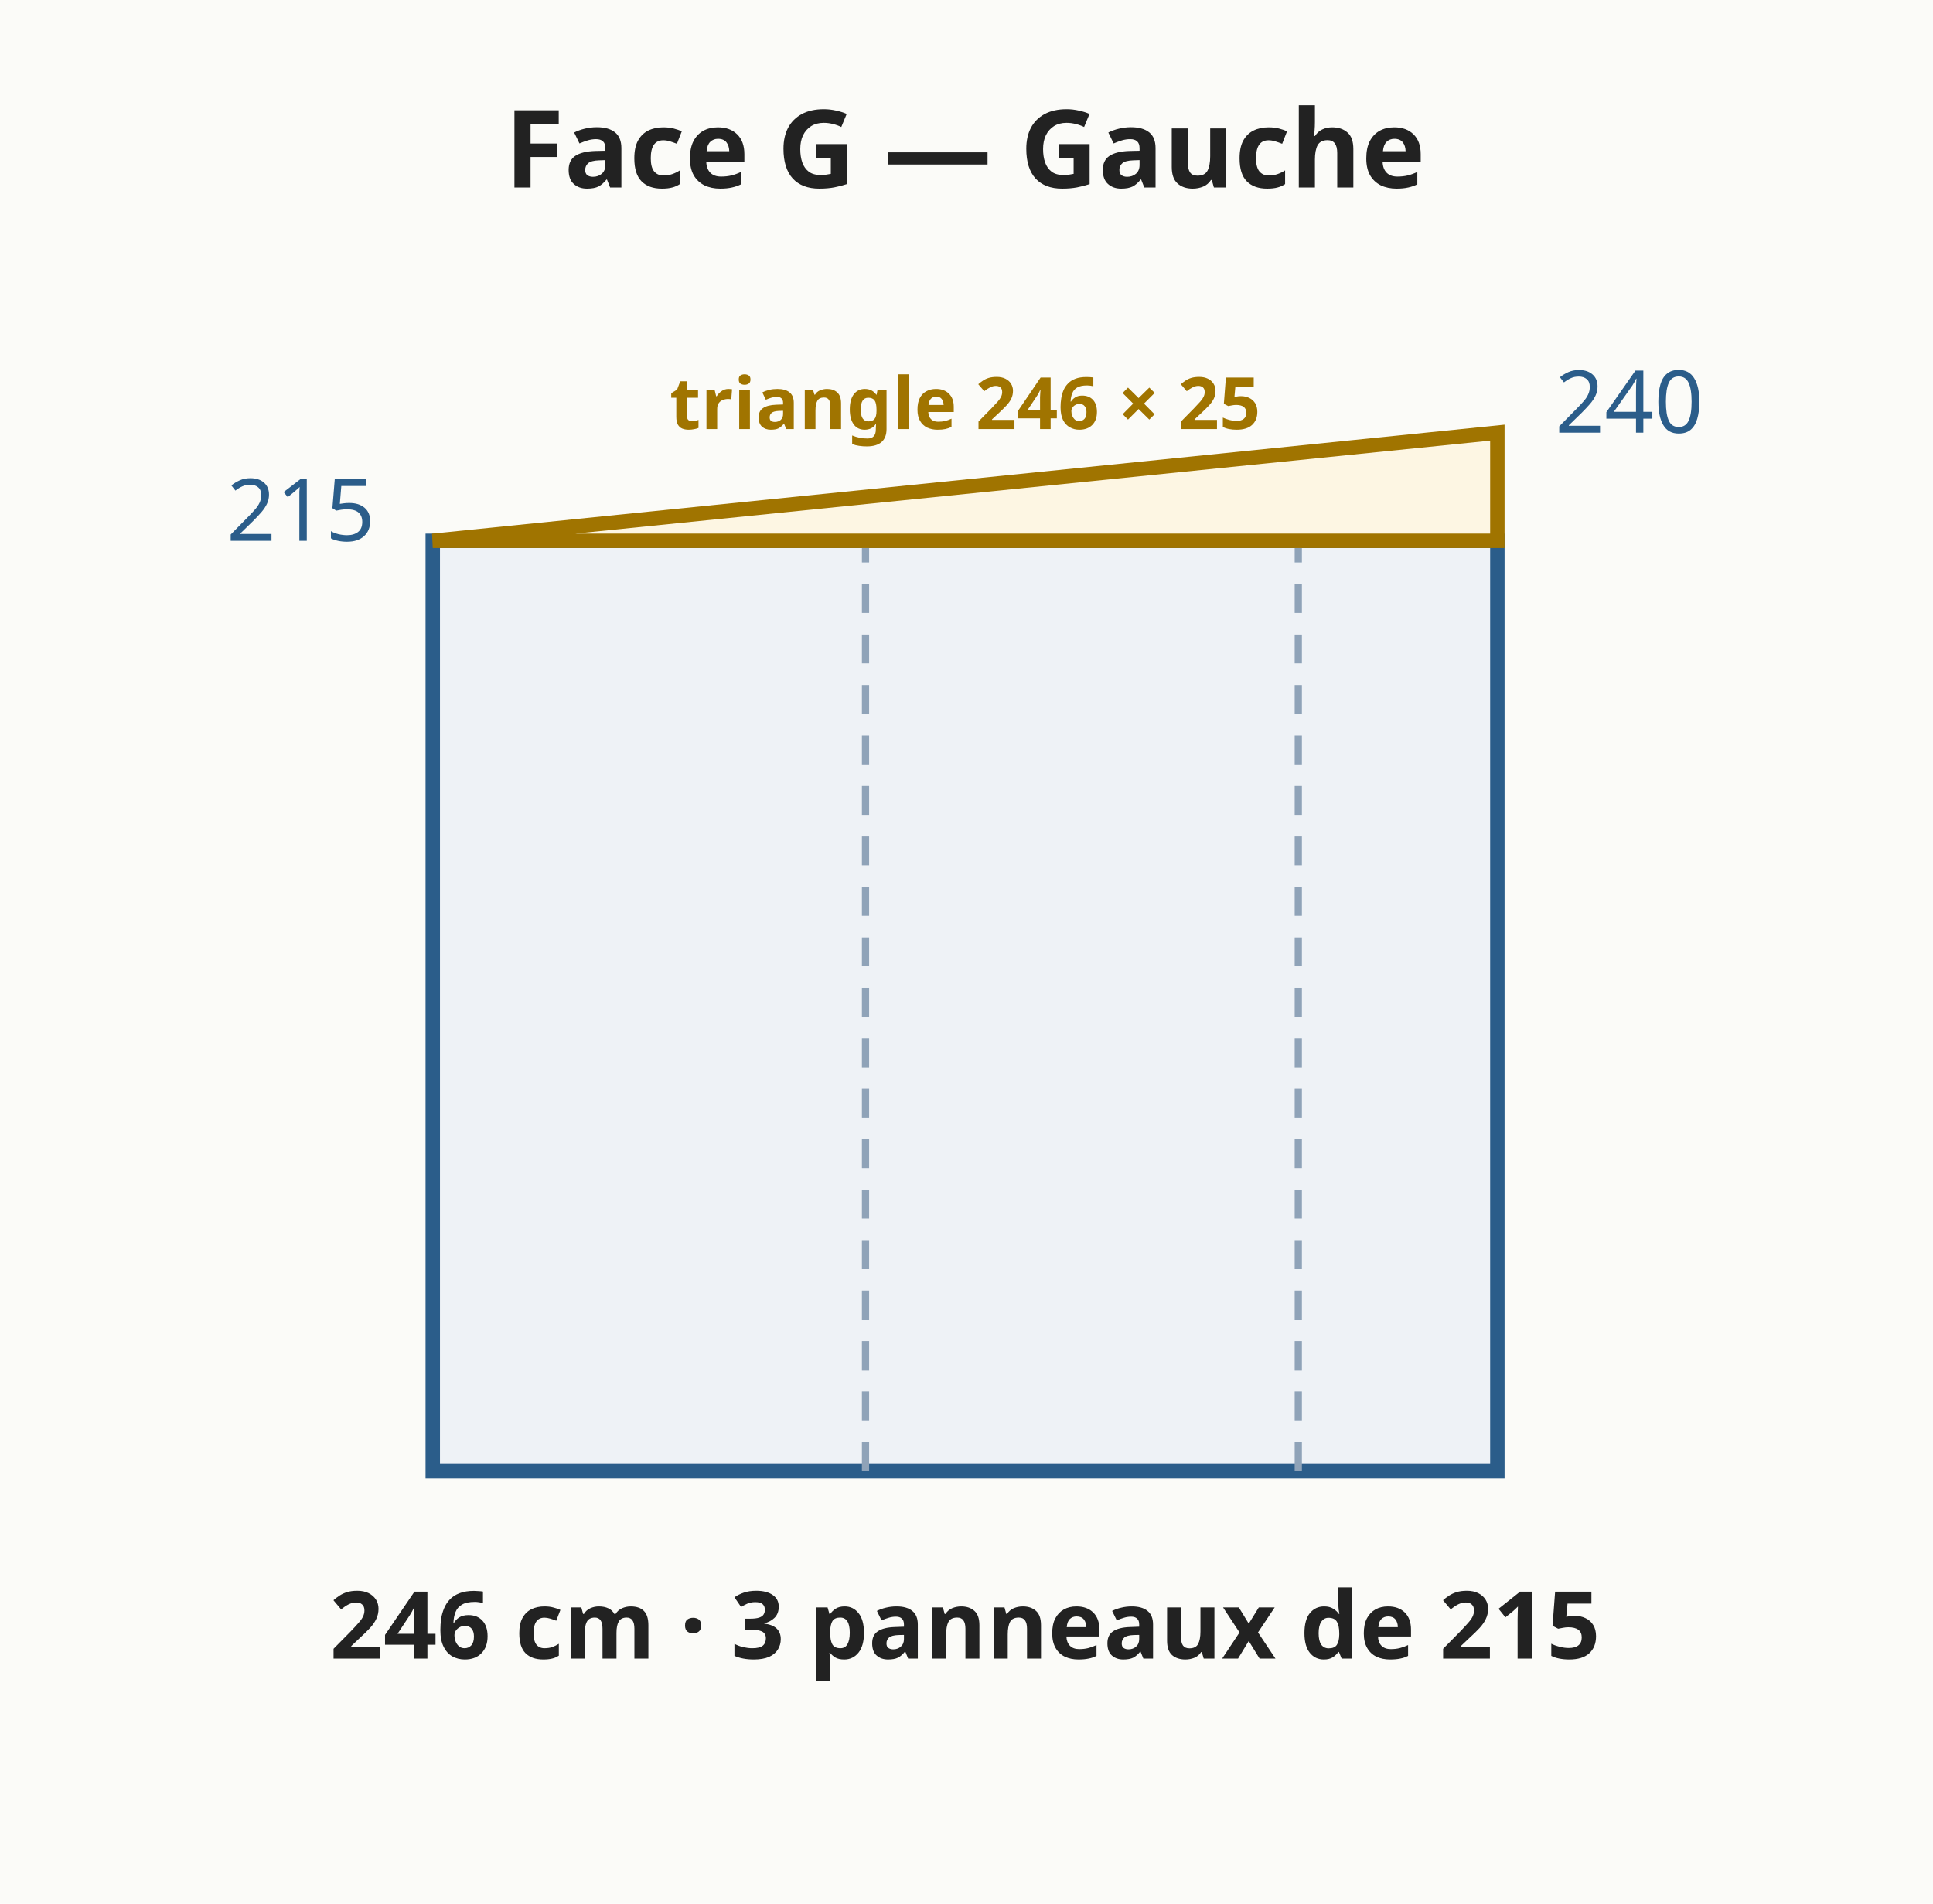
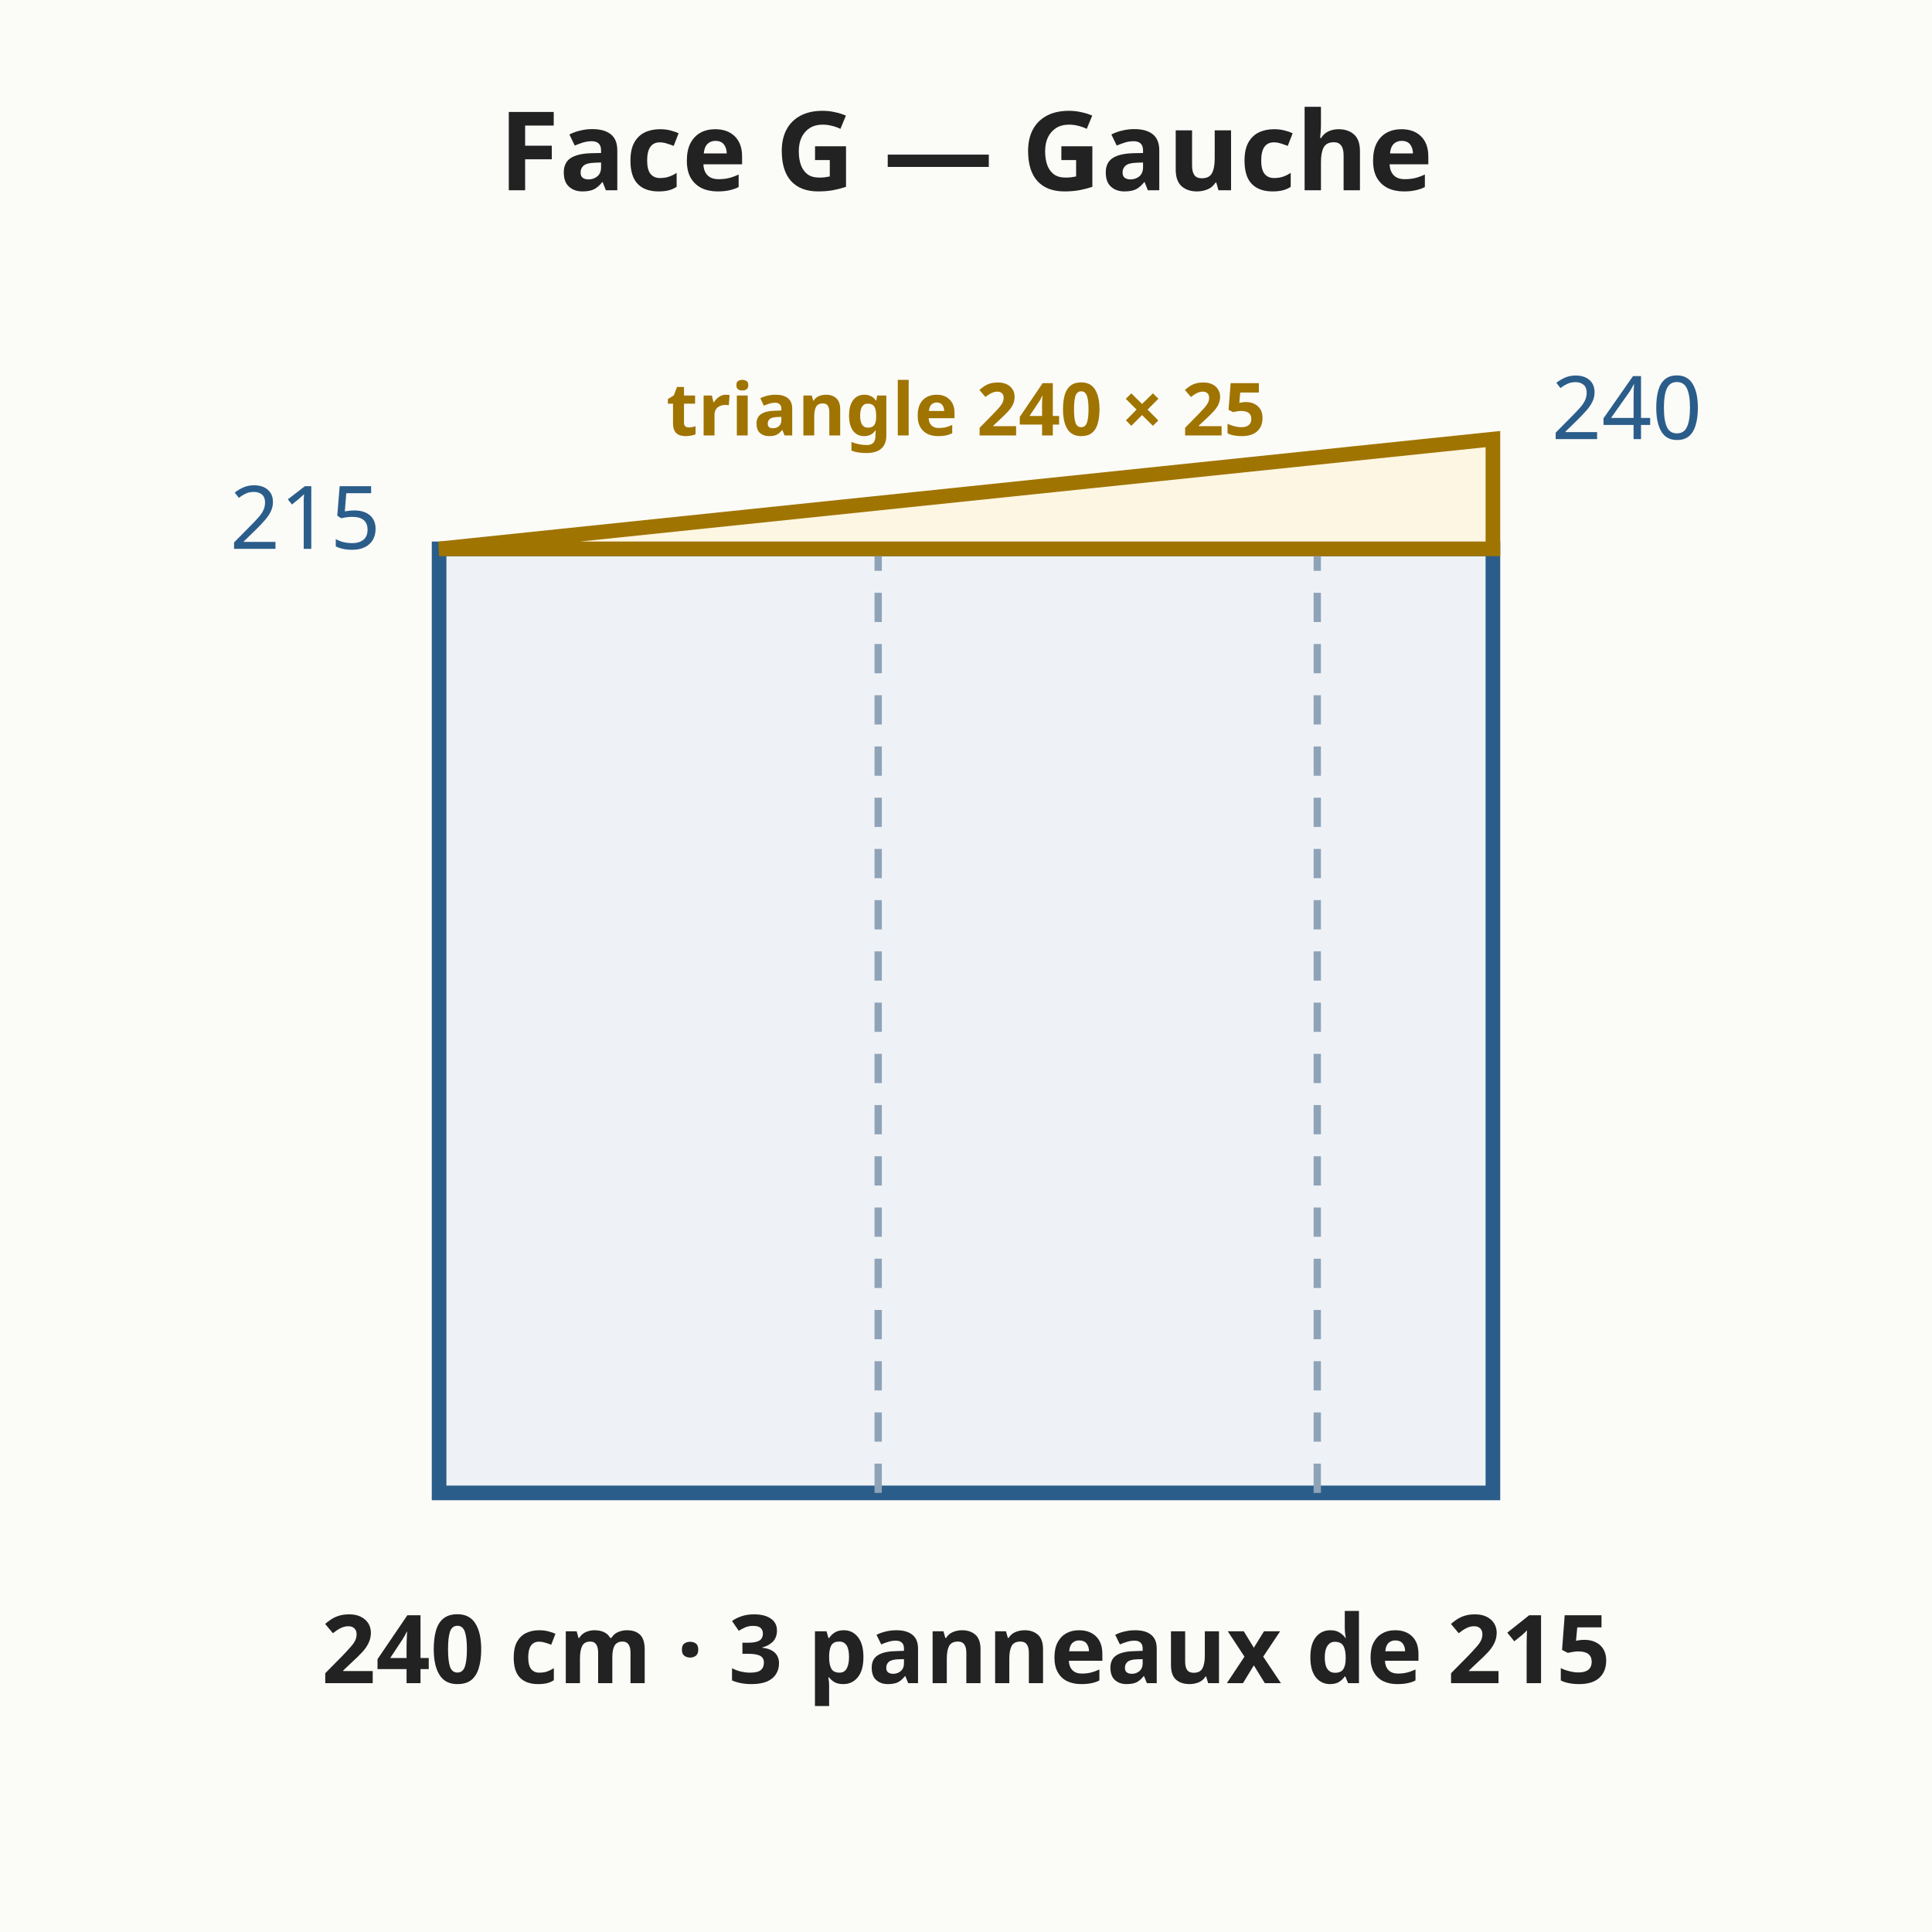
- <svg xmlns="http://www.w3.org/2000/svg" viewBox="0 0 268 264" font-family="system-ui,sans-serif" font-size="13">
-   <rect width="268" height="264" fill="#fbfbf8" />
-   <polygon points="60.0,204.0 207.6,204.0 207.6,75.0 60.0,75.0" fill="#eef2f6" stroke="#2b5d8a" stroke-width="2" />
+ <svg xmlns="http://www.w3.org/2000/svg" viewBox="0 0 264 264" font-family="system-ui,sans-serif" font-size="13">
+   <rect width="264" height="264" fill="#fbfbf8" />
+   <polygon points="60.0,204.0 204.0,204.0 204.0,75.0 60.0,75.0" fill="#eef2f6" stroke="#2b5d8a" stroke-width="2" />
  <line x1="120.0" y1="204.0" x2="120.0" y2="75.0" stroke="#8fa3b8" stroke-width="1" stroke-dasharray="4 3" />
  <line x1="180.0" y1="204.0" x2="180.0" y2="75.0" stroke="#8fa3b8" stroke-width="1" stroke-dasharray="4 3" />
-   <polygon points="60.0,75.0 207.6,75.0 207.6,60.0 60.0,75.0" fill="#fdf6e3" stroke="#a07400" stroke-width="2" />
-   <text x="133.8" y="59.5" text-anchor="middle" fill="#a07400" font-size="10" font-weight="bold">triangle 246 × 25</text>
-   <text x="133.8" y="230.0" text-anchor="middle" fill="#222" font-size="13" font-weight="bold">246 cm · 3 panneaux de 215</text>
+   <polygon points="60.0,75.0 204.0,75.0 204.0,60.0 60.0,75.0" fill="#fdf6e3" stroke="#a07400" stroke-width="2" />
+   <text x="132.0" y="59.5" text-anchor="middle" fill="#a07400" font-size="10" font-weight="bold">triangle 240 × 25</text>
+   <text x="132.0" y="230.0" text-anchor="middle" fill="#222" font-size="13" font-weight="bold">240 cm · 3 panneaux de 215</text>
  <text x="52.0" y="75.0" text-anchor="end" fill="#2b5d8a" font-size="12" font-weight="normal">215</text>
-   <text x="215.6" y="60.0" text-anchor="start" fill="#2b5d8a" font-size="12" font-weight="normal">240</text>
-   <text x="133.8" y="26.0" text-anchor="middle" fill="#222" font-size="15" font-weight="bold">Face G — Gauche</text>
+   <text x="212.0" y="60.0" text-anchor="start" fill="#2b5d8a" font-size="12" font-weight="normal">240</text>
+   <text x="132.0" y="26.0" text-anchor="middle" fill="#222" font-size="15" font-weight="bold">Face G — Gauche</text>
</svg>
